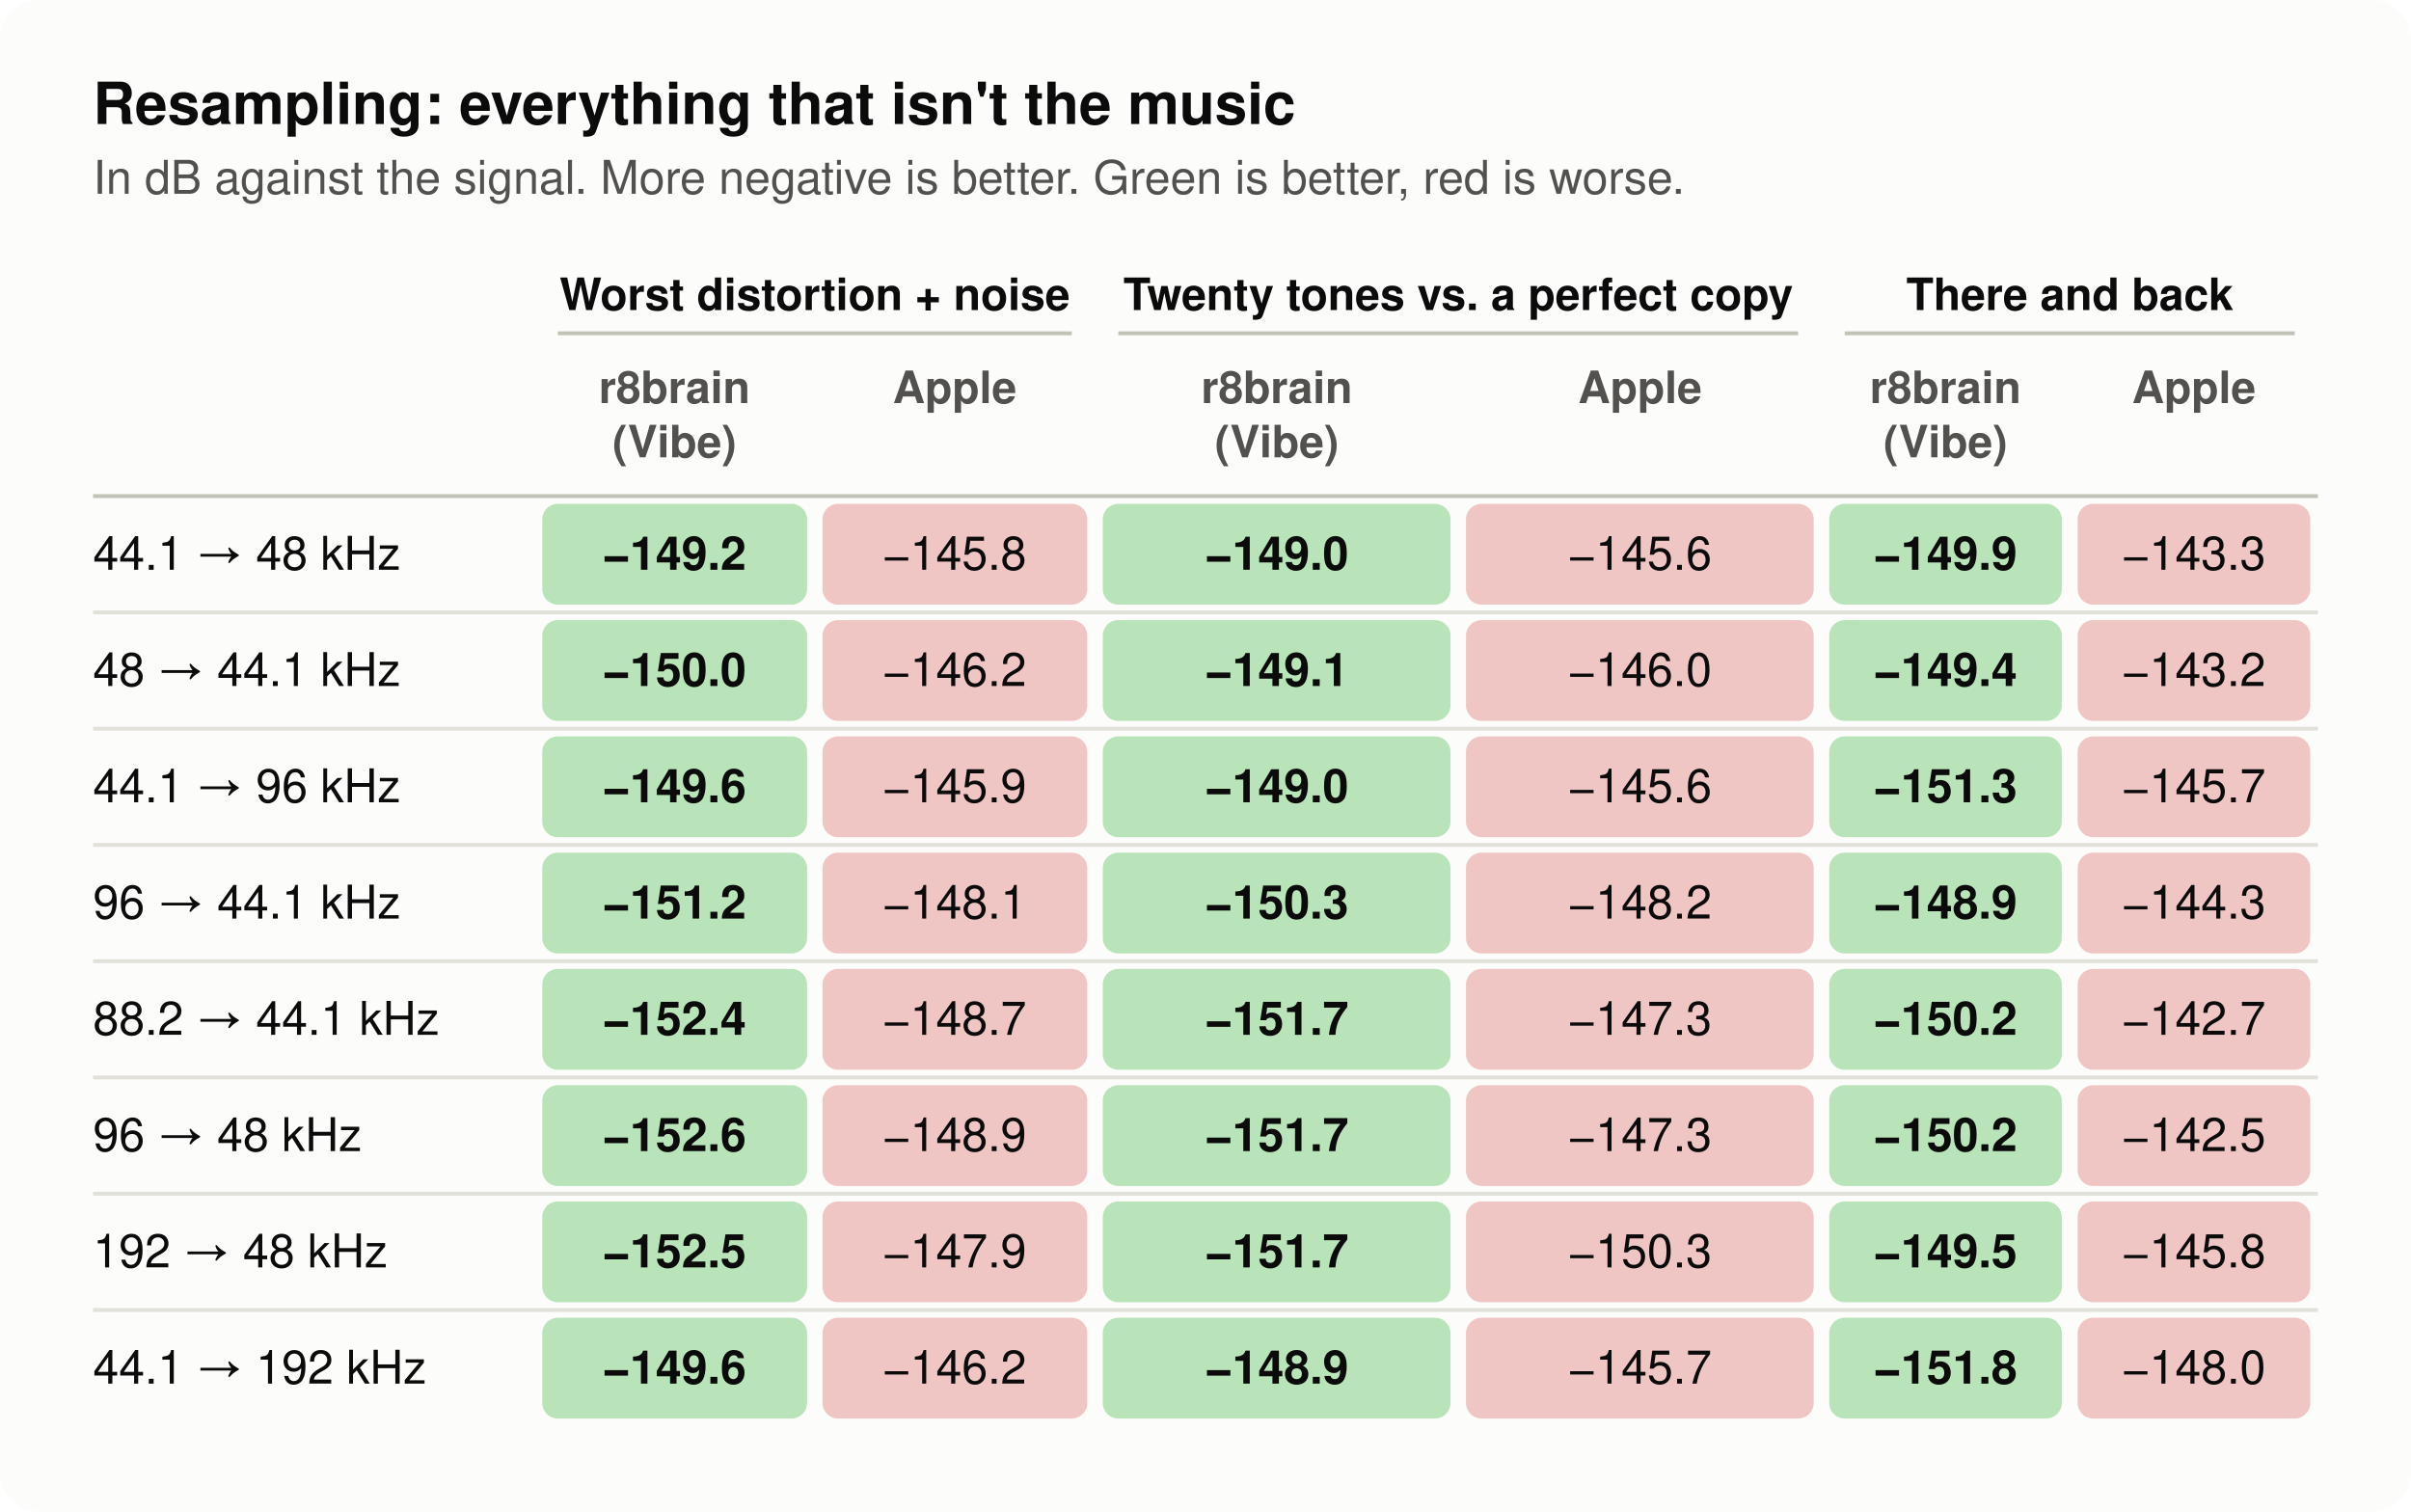
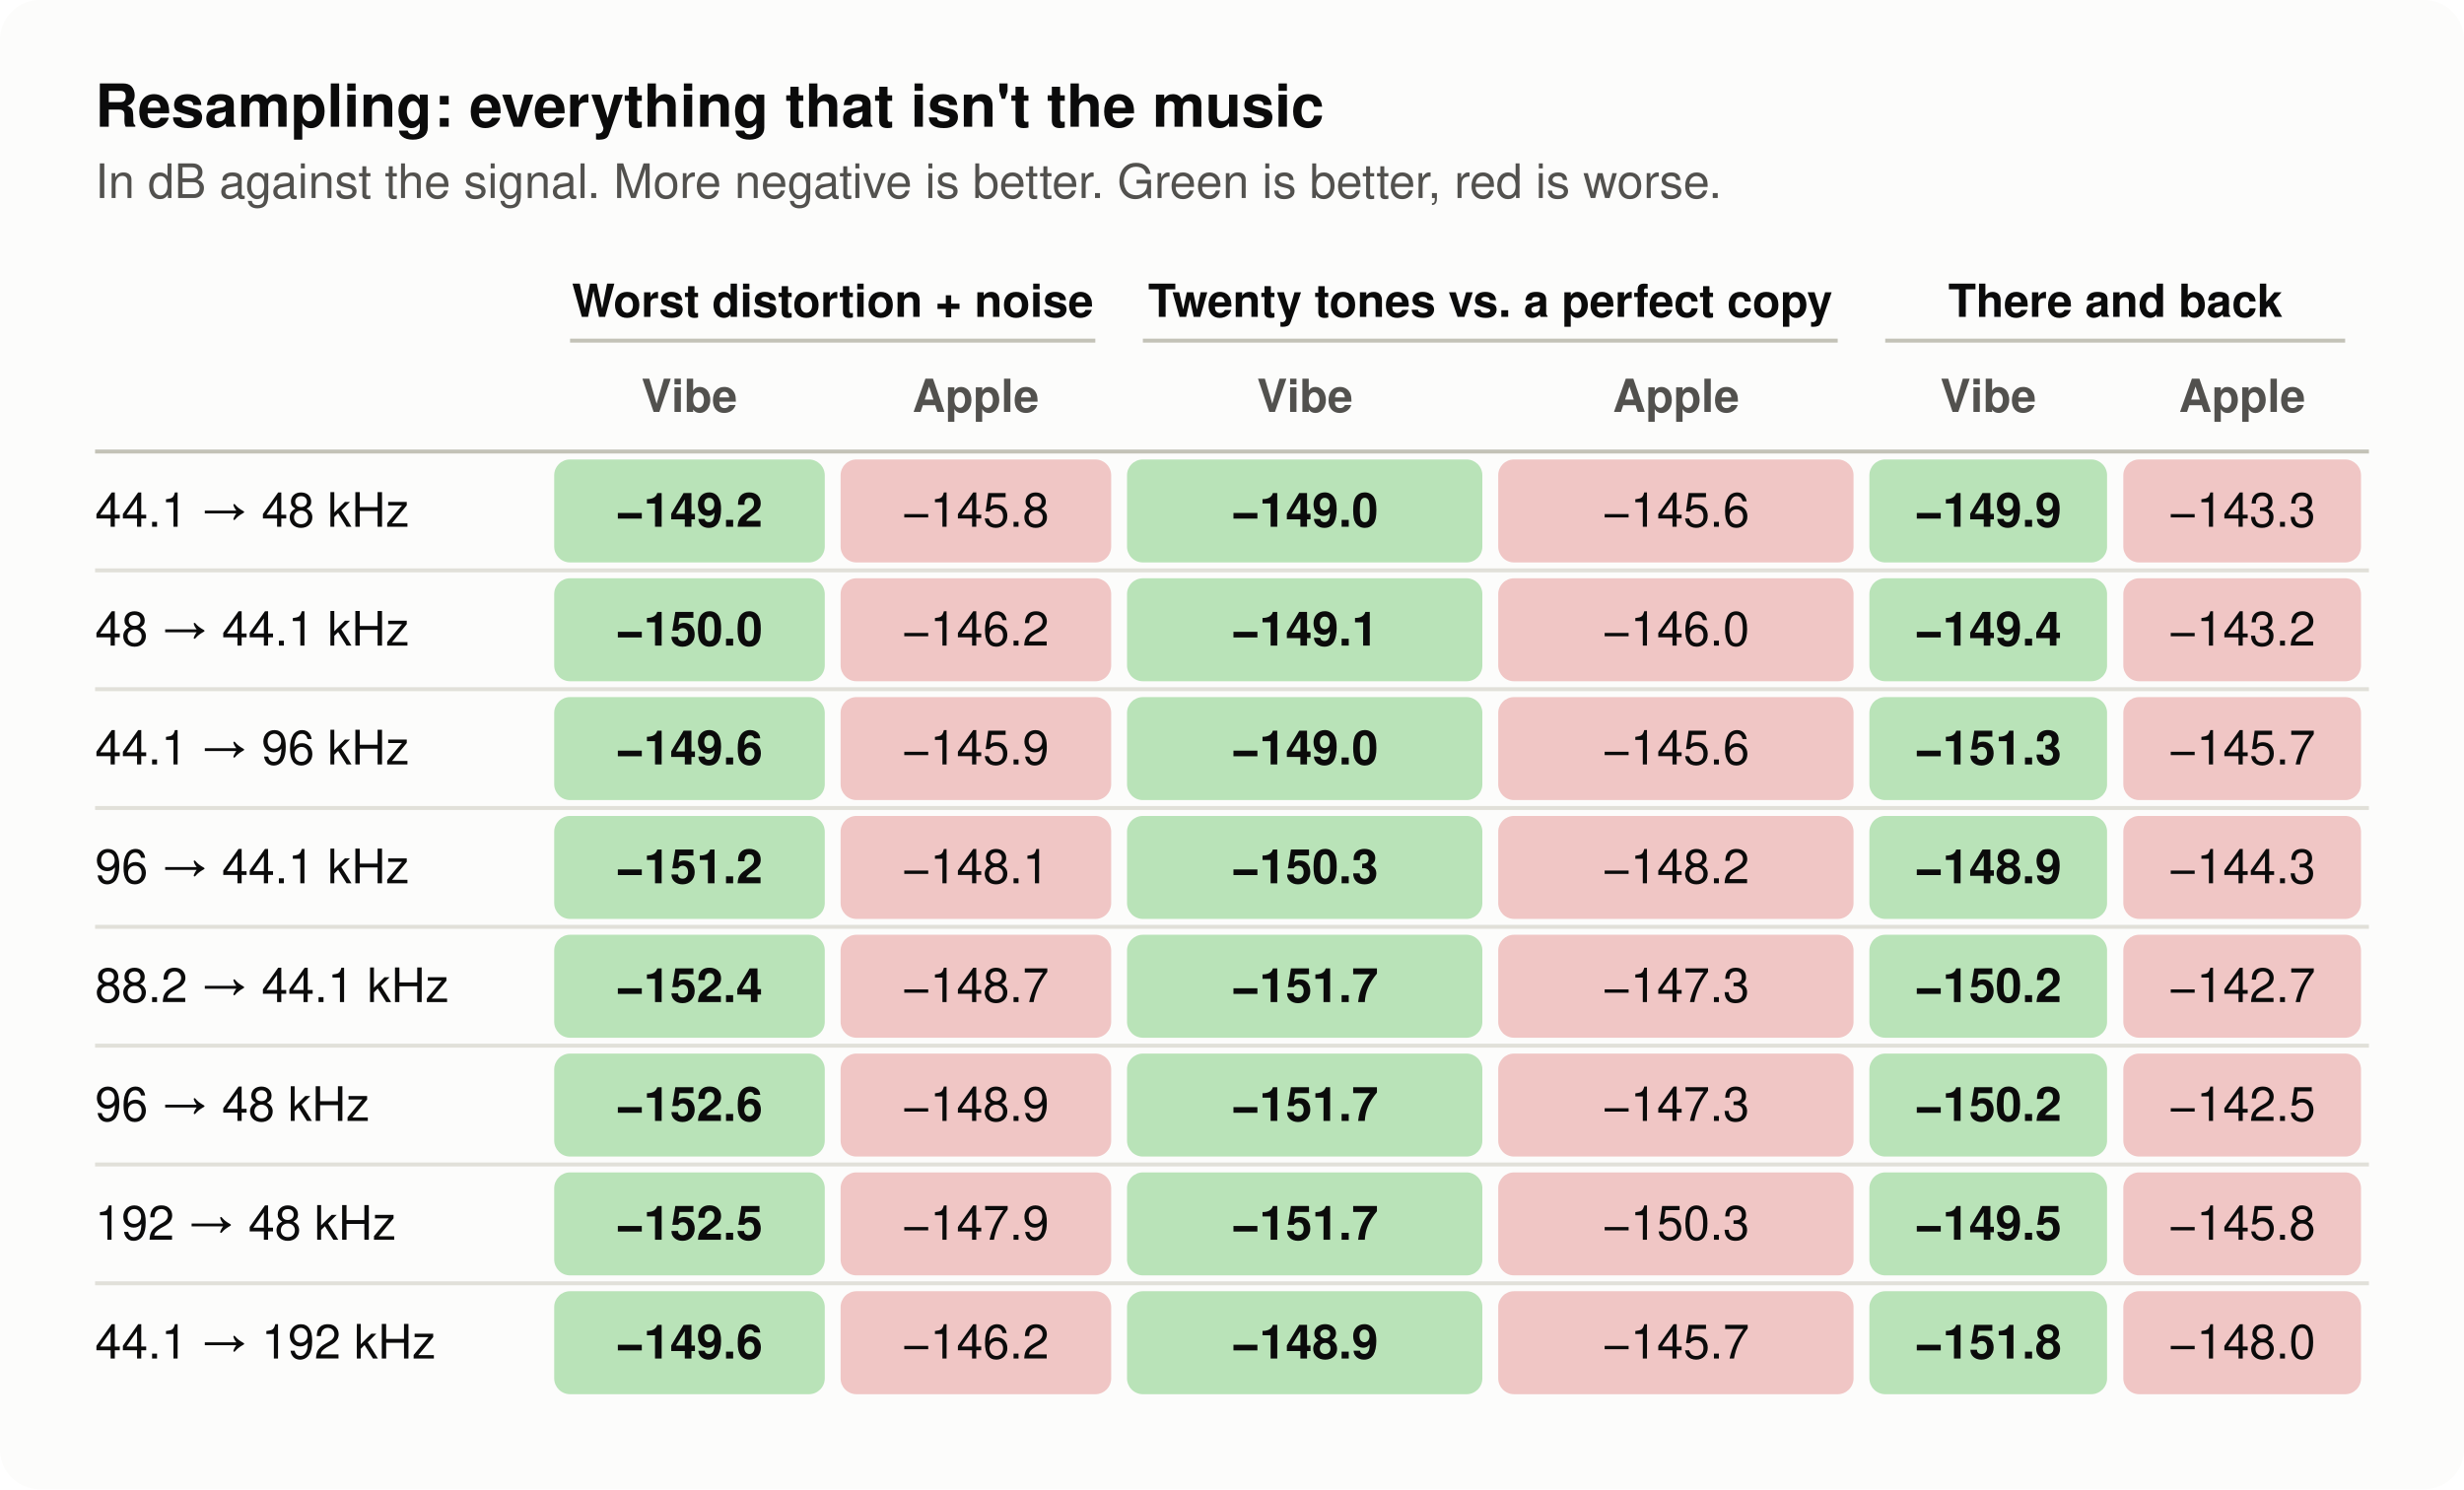
- <svg xmlns="http://www.w3.org/2000/svg" viewBox="0 0 622 390" width="622" height="390" font-family="-apple-system,BlinkMacSystemFont,'Segoe UI',Helvetica,Arial,sans-serif" role="img" aria-label="Resampling: everything that isn't the music">
+ <svg xmlns="http://www.w3.org/2000/svg" viewBox="0 0 622 376" width="622" height="376" font-family="-apple-system,BlinkMacSystemFont,'Segoe UI',Helvetica,Arial,sans-serif" role="img" aria-label="Resampling: everything that isn't the music">
  <style>.bg{fill:#fcfcfb}.t{fill:#0b0b0b}.m{fill:#52514e}.q{fill:#898781}.box{fill:#f0efec}.g{stroke:#e1e0d9}.a{stroke:#c3c2b7}.k{stroke:#b9b8b2}.ring{stroke:#fcfcfb}.good1{fill:#ebf6ea}.bad1{fill:#f9eeee}.good2{fill:#ddf0dc}.bad2{fill:#f6e3e2}.good3{fill:#cceacb}.bad3{fill:#f3d5d5}.good4{fill:#b9e3b8}.bad4{fill:#f0c6c5}@media (prefers-color-scheme:dark){.bg{fill:#1a1a19}.t{fill:#f0efec}.m{fill:#c3c2b7}.q{fill:#898781}.box{fill:#262624}.g{stroke:#2c2c2a}.a{stroke:#383835}.k{stroke:#55554f}.ring{stroke:#1a1a19}.good1{fill:#182a17}.bad1{fill:#301e1d}.good2{fill:#173417}.bad2{fill:#3d201f}.good3{fill:#163f15}.bad3{fill:#4b2322}.good4{fill:#154b14}.bad4{fill:#5c2625}}text{font-variant-numeric:tabular-nums}.ln{fill:none;stroke-linejoin:round;stroke-linecap:round}rect.s0,rect.s1,rect.s2,rect.s3,rect.s4,rect.s5,rect.s6,rect.s7,rect.sg{stroke:none}</style>
-   <rect class="bg" width="622" height="390" rx="10" />
+   <rect class="bg" width="622" height="376" rx="10" />
  <text class="t" x="24.0" y="32.0" font-size="15" text-anchor="start" font-weight="600">Resampling: everything that isn't the music</text>
  <text class="m" x="24.0" y="50.0" font-size="12" text-anchor="start">In dB against the signal. More negative is better. Green is better, red is worse.</text>
  <text class="t" x="210.2" y="80.0" font-size="11.5" text-anchor="middle" font-weight="600">Worst distortion + noise</text>
  <line class="a" x1="143.9" y1="86.0" x2="276.5" y2="86.0" stroke-width="1" />
  <text class="t" x="376.2" y="80.0" font-size="11.5" text-anchor="middle" font-weight="600">Twenty tones vs. a perfect copy</text>
  <line class="a" x1="288.5" y1="86.0" x2="463.9" y2="86.0" stroke-width="1" />
  <text class="t" x="534.0" y="80.0" font-size="11.5" text-anchor="middle" font-weight="600">There and back</text>
  <line class="a" x1="475.9" y1="86.0" x2="592.0" y2="86.0" stroke-width="1" />
-   <text class="m" x="174.0" y="104.0" font-size="11.5" text-anchor="middle" font-weight="600">r8brain</text>
-   <text class="m" x="174.0" y="118.0" font-size="11.5" text-anchor="middle" font-weight="600">(Vibe)</text>
+   <text class="m" x="174.0" y="104.0" font-size="11.5" text-anchor="middle" font-weight="600">Vibe</text>
  <text class="m" x="246.3" y="104.0" font-size="11.5" text-anchor="middle" font-weight="600">Apple</text>
-   <text class="m" x="329.4" y="104.0" font-size="11.5" text-anchor="middle" font-weight="600">r8brain</text>
-   <text class="m" x="329.4" y="118.0" font-size="11.5" text-anchor="middle" font-weight="600">(Vibe)</text>
+   <text class="m" x="329.4" y="104.0" font-size="11.5" text-anchor="middle" font-weight="600">Vibe</text>
  <text class="m" x="423.1" y="104.0" font-size="11.5" text-anchor="middle" font-weight="600">Apple</text>
-   <text class="m" x="501.9" y="104.0" font-size="11.5" text-anchor="middle" font-weight="600">r8brain</text>
-   <text class="m" x="501.9" y="118.0" font-size="11.5" text-anchor="middle" font-weight="600">(Vibe)</text>
+   <text class="m" x="501.9" y="104.0" font-size="11.5" text-anchor="middle" font-weight="600">Vibe</text>
  <text class="m" x="566.0" y="104.0" font-size="11.5" text-anchor="middle" font-weight="600">Apple</text>
-   <line class="a" x1="24.0" y1="128.0" x2="598.0" y2="128.0" stroke-width="1" />
-   <text class="t" x="24.0" y="147.0" font-size="12" text-anchor="start">44.1 → 48 kHz</text>
-   <rect class="good4" x="139.9" y="130.0" width="68.3" height="26" rx="4" />
-   <text class="t" x="174.0" y="147.0" font-size="12" text-anchor="middle" font-weight="650">−149.2</text>
-   <rect class="bad4" x="212.2" y="130.0" width="68.3" height="26" rx="4" />
-   <text class="t" x="246.3" y="147.0" font-size="12" text-anchor="middle">−145.8</text>
-   <rect class="good4" x="284.5" y="130.0" width="89.7" height="26" rx="4" />
-   <text class="t" x="329.4" y="147.0" font-size="12" text-anchor="middle" font-weight="650">−149.0</text>
-   <rect class="bad4" x="378.2" y="130.0" width="89.7" height="26" rx="4" />
-   <text class="t" x="423.1" y="147.0" font-size="12" text-anchor="middle">−145.6</text>
-   <rect class="good4" x="471.9" y="130.0" width="60.0" height="26" rx="4" />
-   <text class="t" x="501.9" y="147.0" font-size="12" text-anchor="middle" font-weight="650">−149.9</text>
-   <rect class="bad4" x="536.0" y="130.0" width="60.0" height="26" rx="4" />
-   <text class="t" x="566.0" y="147.0" font-size="12" text-anchor="middle">−143.3</text>
-   <line class="g" x1="24.0" y1="158.0" x2="598.0" y2="158.0" stroke-width="1" />
-   <text class="t" x="24.0" y="177.0" font-size="12" text-anchor="start">48 → 44.1 kHz</text>
-   <rect class="good4" x="139.9" y="160.0" width="68.3" height="26" rx="4" />
-   <text class="t" x="174.0" y="177.0" font-size="12" text-anchor="middle" font-weight="650">−150.0</text>
-   <rect class="bad4" x="212.2" y="160.0" width="68.3" height="26" rx="4" />
-   <text class="t" x="246.3" y="177.0" font-size="12" text-anchor="middle">−146.2</text>
-   <rect class="good4" x="284.5" y="160.0" width="89.7" height="26" rx="4" />
-   <text class="t" x="329.4" y="177.0" font-size="12" text-anchor="middle" font-weight="650">−149.1</text>
-   <rect class="bad4" x="378.2" y="160.0" width="89.7" height="26" rx="4" />
-   <text class="t" x="423.1" y="177.0" font-size="12" text-anchor="middle">−146.0</text>
-   <rect class="good4" x="471.9" y="160.0" width="60.0" height="26" rx="4" />
-   <text class="t" x="501.9" y="177.0" font-size="12" text-anchor="middle" font-weight="650">−149.4</text>
-   <rect class="bad4" x="536.0" y="160.0" width="60.0" height="26" rx="4" />
-   <text class="t" x="566.0" y="177.0" font-size="12" text-anchor="middle">−143.2</text>
-   <line class="g" x1="24.0" y1="188.0" x2="598.0" y2="188.0" stroke-width="1" />
-   <text class="t" x="24.0" y="207.0" font-size="12" text-anchor="start">44.1 → 96 kHz</text>
-   <rect class="good4" x="139.9" y="190.0" width="68.3" height="26" rx="4" />
-   <text class="t" x="174.0" y="207.0" font-size="12" text-anchor="middle" font-weight="650">−149.6</text>
-   <rect class="bad4" x="212.2" y="190.0" width="68.3" height="26" rx="4" />
-   <text class="t" x="246.3" y="207.0" font-size="12" text-anchor="middle">−145.9</text>
-   <rect class="good4" x="284.5" y="190.0" width="89.7" height="26" rx="4" />
-   <text class="t" x="329.4" y="207.0" font-size="12" text-anchor="middle" font-weight="650">−149.0</text>
-   <rect class="bad4" x="378.2" y="190.0" width="89.7" height="26" rx="4" />
-   <text class="t" x="423.1" y="207.0" font-size="12" text-anchor="middle">−145.6</text>
-   <rect class="good4" x="471.9" y="190.0" width="60.0" height="26" rx="4" />
-   <text class="t" x="501.9" y="207.0" font-size="12" text-anchor="middle" font-weight="650">−151.3</text>
-   <rect class="bad4" x="536.0" y="190.0" width="60.0" height="26" rx="4" />
-   <text class="t" x="566.0" y="207.0" font-size="12" text-anchor="middle">−145.7</text>
-   <line class="g" x1="24.0" y1="218.0" x2="598.0" y2="218.0" stroke-width="1" />
-   <text class="t" x="24.0" y="237.0" font-size="12" text-anchor="start">96 → 44.1 kHz</text>
-   <rect class="good4" x="139.9" y="220.0" width="68.3" height="26" rx="4" />
-   <text class="t" x="174.0" y="237.0" font-size="12" text-anchor="middle" font-weight="650">−151.2</text>
-   <rect class="bad4" x="212.2" y="220.0" width="68.3" height="26" rx="4" />
-   <text class="t" x="246.3" y="237.0" font-size="12" text-anchor="middle">−148.1</text>
-   <rect class="good4" x="284.5" y="220.0" width="89.7" height="26" rx="4" />
-   <text class="t" x="329.4" y="237.0" font-size="12" text-anchor="middle" font-weight="650">−150.3</text>
-   <rect class="bad4" x="378.2" y="220.0" width="89.7" height="26" rx="4" />
-   <text class="t" x="423.1" y="237.0" font-size="12" text-anchor="middle">−148.2</text>
-   <rect class="good4" x="471.9" y="220.0" width="60.0" height="26" rx="4" />
-   <text class="t" x="501.9" y="237.0" font-size="12" text-anchor="middle" font-weight="650">−148.9</text>
-   <rect class="bad4" x="536.0" y="220.0" width="60.0" height="26" rx="4" />
-   <text class="t" x="566.0" y="237.0" font-size="12" text-anchor="middle">−144.3</text>
-   <line class="g" x1="24.0" y1="248.0" x2="598.0" y2="248.0" stroke-width="1" />
-   <text class="t" x="24.0" y="267.0" font-size="12" text-anchor="start">88.2 → 44.1 kHz</text>
-   <rect class="good4" x="139.9" y="250.0" width="68.3" height="26" rx="4" />
-   <text class="t" x="174.0" y="267.0" font-size="12" text-anchor="middle" font-weight="650">−152.4</text>
-   <rect class="bad4" x="212.2" y="250.0" width="68.3" height="26" rx="4" />
-   <text class="t" x="246.3" y="267.0" font-size="12" text-anchor="middle">−148.7</text>
-   <rect class="good4" x="284.5" y="250.0" width="89.7" height="26" rx="4" />
-   <text class="t" x="329.4" y="267.0" font-size="12" text-anchor="middle" font-weight="650">−151.7</text>
-   <rect class="bad4" x="378.2" y="250.0" width="89.7" height="26" rx="4" />
-   <text class="t" x="423.1" y="267.0" font-size="12" text-anchor="middle">−147.3</text>
-   <rect class="good4" x="471.9" y="250.0" width="60.0" height="26" rx="4" />
-   <text class="t" x="501.9" y="267.0" font-size="12" text-anchor="middle" font-weight="650">−150.2</text>
-   <rect class="bad4" x="536.0" y="250.0" width="60.0" height="26" rx="4" />
-   <text class="t" x="566.0" y="267.0" font-size="12" text-anchor="middle">−142.7</text>
-   <line class="g" x1="24.0" y1="278.0" x2="598.0" y2="278.0" stroke-width="1" />
-   <text class="t" x="24.0" y="297.0" font-size="12" text-anchor="start">96 → 48 kHz</text>
-   <rect class="good4" x="139.9" y="280.0" width="68.3" height="26" rx="4" />
-   <text class="t" x="174.0" y="297.0" font-size="12" text-anchor="middle" font-weight="650">−152.6</text>
-   <rect class="bad4" x="212.2" y="280.0" width="68.3" height="26" rx="4" />
-   <text class="t" x="246.3" y="297.0" font-size="12" text-anchor="middle">−148.9</text>
-   <rect class="good4" x="284.5" y="280.0" width="89.7" height="26" rx="4" />
-   <text class="t" x="329.4" y="297.0" font-size="12" text-anchor="middle" font-weight="650">−151.7</text>
-   <rect class="bad4" x="378.2" y="280.0" width="89.7" height="26" rx="4" />
-   <text class="t" x="423.1" y="297.0" font-size="12" text-anchor="middle">−147.3</text>
-   <rect class="good4" x="471.9" y="280.0" width="60.0" height="26" rx="4" />
-   <text class="t" x="501.9" y="297.0" font-size="12" text-anchor="middle" font-weight="650">−150.2</text>
-   <rect class="bad4" x="536.0" y="280.0" width="60.0" height="26" rx="4" />
-   <text class="t" x="566.0" y="297.0" font-size="12" text-anchor="middle">−142.5</text>
-   <line class="g" x1="24.0" y1="308.0" x2="598.0" y2="308.0" stroke-width="1" />
-   <text class="t" x="24.0" y="327.0" font-size="12" text-anchor="start">192 → 48 kHz</text>
-   <rect class="good4" x="139.9" y="310.0" width="68.3" height="26" rx="4" />
-   <text class="t" x="174.0" y="327.0" font-size="12" text-anchor="middle" font-weight="650">−152.5</text>
-   <rect class="bad4" x="212.2" y="310.0" width="68.3" height="26" rx="4" />
-   <text class="t" x="246.3" y="327.0" font-size="12" text-anchor="middle">−147.9</text>
-   <rect class="good4" x="284.5" y="310.0" width="89.7" height="26" rx="4" />
-   <text class="t" x="329.4" y="327.0" font-size="12" text-anchor="middle" font-weight="650">−151.7</text>
-   <rect class="bad4" x="378.2" y="310.0" width="89.7" height="26" rx="4" />
-   <text class="t" x="423.1" y="327.0" font-size="12" text-anchor="middle">−150.3</text>
-   <rect class="good4" x="471.9" y="310.0" width="60.0" height="26" rx="4" />
-   <text class="t" x="501.9" y="327.0" font-size="12" text-anchor="middle" font-weight="650">−149.5</text>
-   <rect class="bad4" x="536.0" y="310.0" width="60.0" height="26" rx="4" />
-   <text class="t" x="566.0" y="327.0" font-size="12" text-anchor="middle">−145.8</text>
-   <line class="g" x1="24.0" y1="338.0" x2="598.0" y2="338.0" stroke-width="1" />
-   <text class="t" x="24.0" y="357.0" font-size="12" text-anchor="start">44.1 → 192 kHz</text>
-   <rect class="good4" x="139.9" y="340.0" width="68.3" height="26" rx="4" />
-   <text class="t" x="174.0" y="357.0" font-size="12" text-anchor="middle" font-weight="650">−149.6</text>
-   <rect class="bad4" x="212.2" y="340.0" width="68.3" height="26" rx="4" />
-   <text class="t" x="246.3" y="357.0" font-size="12" text-anchor="middle">−146.2</text>
-   <rect class="good4" x="284.5" y="340.0" width="89.7" height="26" rx="4" />
-   <text class="t" x="329.4" y="357.0" font-size="12" text-anchor="middle" font-weight="650">−148.9</text>
-   <rect class="bad4" x="378.2" y="340.0" width="89.7" height="26" rx="4" />
-   <text class="t" x="423.1" y="357.0" font-size="12" text-anchor="middle">−145.7</text>
-   <rect class="good4" x="471.9" y="340.0" width="60.0" height="26" rx="4" />
-   <text class="t" x="501.9" y="357.0" font-size="12" text-anchor="middle" font-weight="650">−151.8</text>
-   <rect class="bad4" x="536.0" y="340.0" width="60.0" height="26" rx="4" />
-   <text class="t" x="566.0" y="357.0" font-size="12" text-anchor="middle">−148.0</text>
+   <line class="a" x1="24.0" y1="114.0" x2="598.0" y2="114.0" stroke-width="1" />
+   <text class="t" x="24.0" y="133.0" font-size="12" text-anchor="start">44.1 → 48 kHz</text>
+   <rect class="good4" x="139.9" y="116.0" width="68.3" height="26" rx="4" />
+   <text class="t" x="174.0" y="133.0" font-size="12" text-anchor="middle" font-weight="650">−149.2</text>
+   <rect class="bad4" x="212.2" y="116.0" width="68.3" height="26" rx="4" />
+   <text class="t" x="246.3" y="133.0" font-size="12" text-anchor="middle">−145.8</text>
+   <rect class="good4" x="284.5" y="116.0" width="89.7" height="26" rx="4" />
+   <text class="t" x="329.4" y="133.0" font-size="12" text-anchor="middle" font-weight="650">−149.0</text>
+   <rect class="bad4" x="378.2" y="116.0" width="89.7" height="26" rx="4" />
+   <text class="t" x="423.1" y="133.0" font-size="12" text-anchor="middle">−145.6</text>
+   <rect class="good4" x="471.9" y="116.0" width="60.0" height="26" rx="4" />
+   <text class="t" x="501.9" y="133.0" font-size="12" text-anchor="middle" font-weight="650">−149.9</text>
+   <rect class="bad4" x="536.0" y="116.0" width="60.0" height="26" rx="4" />
+   <text class="t" x="566.0" y="133.0" font-size="12" text-anchor="middle">−143.3</text>
+   <line class="g" x1="24.0" y1="144.0" x2="598.0" y2="144.0" stroke-width="1" />
+   <text class="t" x="24.0" y="163.0" font-size="12" text-anchor="start">48 → 44.1 kHz</text>
+   <rect class="good4" x="139.9" y="146.0" width="68.3" height="26" rx="4" />
+   <text class="t" x="174.0" y="163.0" font-size="12" text-anchor="middle" font-weight="650">−150.0</text>
+   <rect class="bad4" x="212.2" y="146.0" width="68.3" height="26" rx="4" />
+   <text class="t" x="246.3" y="163.0" font-size="12" text-anchor="middle">−146.2</text>
+   <rect class="good4" x="284.5" y="146.0" width="89.7" height="26" rx="4" />
+   <text class="t" x="329.4" y="163.0" font-size="12" text-anchor="middle" font-weight="650">−149.1</text>
+   <rect class="bad4" x="378.2" y="146.0" width="89.7" height="26" rx="4" />
+   <text class="t" x="423.1" y="163.0" font-size="12" text-anchor="middle">−146.0</text>
+   <rect class="good4" x="471.9" y="146.0" width="60.0" height="26" rx="4" />
+   <text class="t" x="501.9" y="163.0" font-size="12" text-anchor="middle" font-weight="650">−149.4</text>
+   <rect class="bad4" x="536.0" y="146.0" width="60.0" height="26" rx="4" />
+   <text class="t" x="566.0" y="163.0" font-size="12" text-anchor="middle">−143.2</text>
+   <line class="g" x1="24.0" y1="174.0" x2="598.0" y2="174.0" stroke-width="1" />
+   <text class="t" x="24.0" y="193.0" font-size="12" text-anchor="start">44.1 → 96 kHz</text>
+   <rect class="good4" x="139.9" y="176.0" width="68.3" height="26" rx="4" />
+   <text class="t" x="174.0" y="193.0" font-size="12" text-anchor="middle" font-weight="650">−149.6</text>
+   <rect class="bad4" x="212.2" y="176.0" width="68.3" height="26" rx="4" />
+   <text class="t" x="246.3" y="193.0" font-size="12" text-anchor="middle">−145.9</text>
+   <rect class="good4" x="284.5" y="176.0" width="89.7" height="26" rx="4" />
+   <text class="t" x="329.4" y="193.0" font-size="12" text-anchor="middle" font-weight="650">−149.0</text>
+   <rect class="bad4" x="378.2" y="176.0" width="89.7" height="26" rx="4" />
+   <text class="t" x="423.1" y="193.0" font-size="12" text-anchor="middle">−145.6</text>
+   <rect class="good4" x="471.9" y="176.0" width="60.0" height="26" rx="4" />
+   <text class="t" x="501.9" y="193.0" font-size="12" text-anchor="middle" font-weight="650">−151.3</text>
+   <rect class="bad4" x="536.0" y="176.0" width="60.0" height="26" rx="4" />
+   <text class="t" x="566.0" y="193.0" font-size="12" text-anchor="middle">−145.7</text>
+   <line class="g" x1="24.0" y1="204.0" x2="598.0" y2="204.0" stroke-width="1" />
+   <text class="t" x="24.0" y="223.0" font-size="12" text-anchor="start">96 → 44.1 kHz</text>
+   <rect class="good4" x="139.9" y="206.0" width="68.3" height="26" rx="4" />
+   <text class="t" x="174.0" y="223.0" font-size="12" text-anchor="middle" font-weight="650">−151.2</text>
+   <rect class="bad4" x="212.2" y="206.0" width="68.3" height="26" rx="4" />
+   <text class="t" x="246.3" y="223.0" font-size="12" text-anchor="middle">−148.1</text>
+   <rect class="good4" x="284.5" y="206.0" width="89.7" height="26" rx="4" />
+   <text class="t" x="329.4" y="223.0" font-size="12" text-anchor="middle" font-weight="650">−150.3</text>
+   <rect class="bad4" x="378.2" y="206.0" width="89.7" height="26" rx="4" />
+   <text class="t" x="423.1" y="223.0" font-size="12" text-anchor="middle">−148.2</text>
+   <rect class="good4" x="471.9" y="206.0" width="60.0" height="26" rx="4" />
+   <text class="t" x="501.9" y="223.0" font-size="12" text-anchor="middle" font-weight="650">−148.9</text>
+   <rect class="bad4" x="536.0" y="206.0" width="60.0" height="26" rx="4" />
+   <text class="t" x="566.0" y="223.0" font-size="12" text-anchor="middle">−144.3</text>
+   <line class="g" x1="24.0" y1="234.0" x2="598.0" y2="234.0" stroke-width="1" />
+   <text class="t" x="24.0" y="253.0" font-size="12" text-anchor="start">88.2 → 44.1 kHz</text>
+   <rect class="good4" x="139.9" y="236.0" width="68.3" height="26" rx="4" />
+   <text class="t" x="174.0" y="253.0" font-size="12" text-anchor="middle" font-weight="650">−152.4</text>
+   <rect class="bad4" x="212.2" y="236.0" width="68.3" height="26" rx="4" />
+   <text class="t" x="246.3" y="253.0" font-size="12" text-anchor="middle">−148.7</text>
+   <rect class="good4" x="284.5" y="236.0" width="89.7" height="26" rx="4" />
+   <text class="t" x="329.4" y="253.0" font-size="12" text-anchor="middle" font-weight="650">−151.7</text>
+   <rect class="bad4" x="378.2" y="236.0" width="89.7" height="26" rx="4" />
+   <text class="t" x="423.1" y="253.0" font-size="12" text-anchor="middle">−147.3</text>
+   <rect class="good4" x="471.9" y="236.0" width="60.0" height="26" rx="4" />
+   <text class="t" x="501.9" y="253.0" font-size="12" text-anchor="middle" font-weight="650">−150.2</text>
+   <rect class="bad4" x="536.0" y="236.0" width="60.0" height="26" rx="4" />
+   <text class="t" x="566.0" y="253.0" font-size="12" text-anchor="middle">−142.7</text>
+   <line class="g" x1="24.0" y1="264.0" x2="598.0" y2="264.0" stroke-width="1" />
+   <text class="t" x="24.0" y="283.0" font-size="12" text-anchor="start">96 → 48 kHz</text>
+   <rect class="good4" x="139.9" y="266.0" width="68.3" height="26" rx="4" />
+   <text class="t" x="174.0" y="283.0" font-size="12" text-anchor="middle" font-weight="650">−152.6</text>
+   <rect class="bad4" x="212.2" y="266.0" width="68.3" height="26" rx="4" />
+   <text class="t" x="246.3" y="283.0" font-size="12" text-anchor="middle">−148.9</text>
+   <rect class="good4" x="284.5" y="266.0" width="89.7" height="26" rx="4" />
+   <text class="t" x="329.4" y="283.0" font-size="12" text-anchor="middle" font-weight="650">−151.7</text>
+   <rect class="bad4" x="378.2" y="266.0" width="89.7" height="26" rx="4" />
+   <text class="t" x="423.1" y="283.0" font-size="12" text-anchor="middle">−147.3</text>
+   <rect class="good4" x="471.9" y="266.0" width="60.0" height="26" rx="4" />
+   <text class="t" x="501.9" y="283.0" font-size="12" text-anchor="middle" font-weight="650">−150.2</text>
+   <rect class="bad4" x="536.0" y="266.0" width="60.0" height="26" rx="4" />
+   <text class="t" x="566.0" y="283.0" font-size="12" text-anchor="middle">−142.5</text>
+   <line class="g" x1="24.0" y1="294.0" x2="598.0" y2="294.0" stroke-width="1" />
+   <text class="t" x="24.0" y="313.0" font-size="12" text-anchor="start">192 → 48 kHz</text>
+   <rect class="good4" x="139.9" y="296.0" width="68.3" height="26" rx="4" />
+   <text class="t" x="174.0" y="313.0" font-size="12" text-anchor="middle" font-weight="650">−152.5</text>
+   <rect class="bad4" x="212.2" y="296.0" width="68.3" height="26" rx="4" />
+   <text class="t" x="246.3" y="313.0" font-size="12" text-anchor="middle">−147.9</text>
+   <rect class="good4" x="284.5" y="296.0" width="89.7" height="26" rx="4" />
+   <text class="t" x="329.4" y="313.0" font-size="12" text-anchor="middle" font-weight="650">−151.7</text>
+   <rect class="bad4" x="378.2" y="296.0" width="89.7" height="26" rx="4" />
+   <text class="t" x="423.1" y="313.0" font-size="12" text-anchor="middle">−150.3</text>
+   <rect class="good4" x="471.9" y="296.0" width="60.0" height="26" rx="4" />
+   <text class="t" x="501.9" y="313.0" font-size="12" text-anchor="middle" font-weight="650">−149.5</text>
+   <rect class="bad4" x="536.0" y="296.0" width="60.0" height="26" rx="4" />
+   <text class="t" x="566.0" y="313.0" font-size="12" text-anchor="middle">−145.8</text>
+   <line class="g" x1="24.0" y1="324.0" x2="598.0" y2="324.0" stroke-width="1" />
+   <text class="t" x="24.0" y="343.0" font-size="12" text-anchor="start">44.1 → 192 kHz</text>
+   <rect class="good4" x="139.9" y="326.0" width="68.3" height="26" rx="4" />
+   <text class="t" x="174.0" y="343.0" font-size="12" text-anchor="middle" font-weight="650">−149.6</text>
+   <rect class="bad4" x="212.2" y="326.0" width="68.3" height="26" rx="4" />
+   <text class="t" x="246.3" y="343.0" font-size="12" text-anchor="middle">−146.2</text>
+   <rect class="good4" x="284.5" y="326.0" width="89.7" height="26" rx="4" />
+   <text class="t" x="329.4" y="343.0" font-size="12" text-anchor="middle" font-weight="650">−148.9</text>
+   <rect class="bad4" x="378.2" y="326.0" width="89.7" height="26" rx="4" />
+   <text class="t" x="423.1" y="343.0" font-size="12" text-anchor="middle">−145.7</text>
+   <rect class="good4" x="471.9" y="326.0" width="60.0" height="26" rx="4" />
+   <text class="t" x="501.9" y="343.0" font-size="12" text-anchor="middle" font-weight="650">−151.8</text>
+   <rect class="bad4" x="536.0" y="326.0" width="60.0" height="26" rx="4" />
+   <text class="t" x="566.0" y="343.0" font-size="12" text-anchor="middle">−148.0</text>
</svg>
